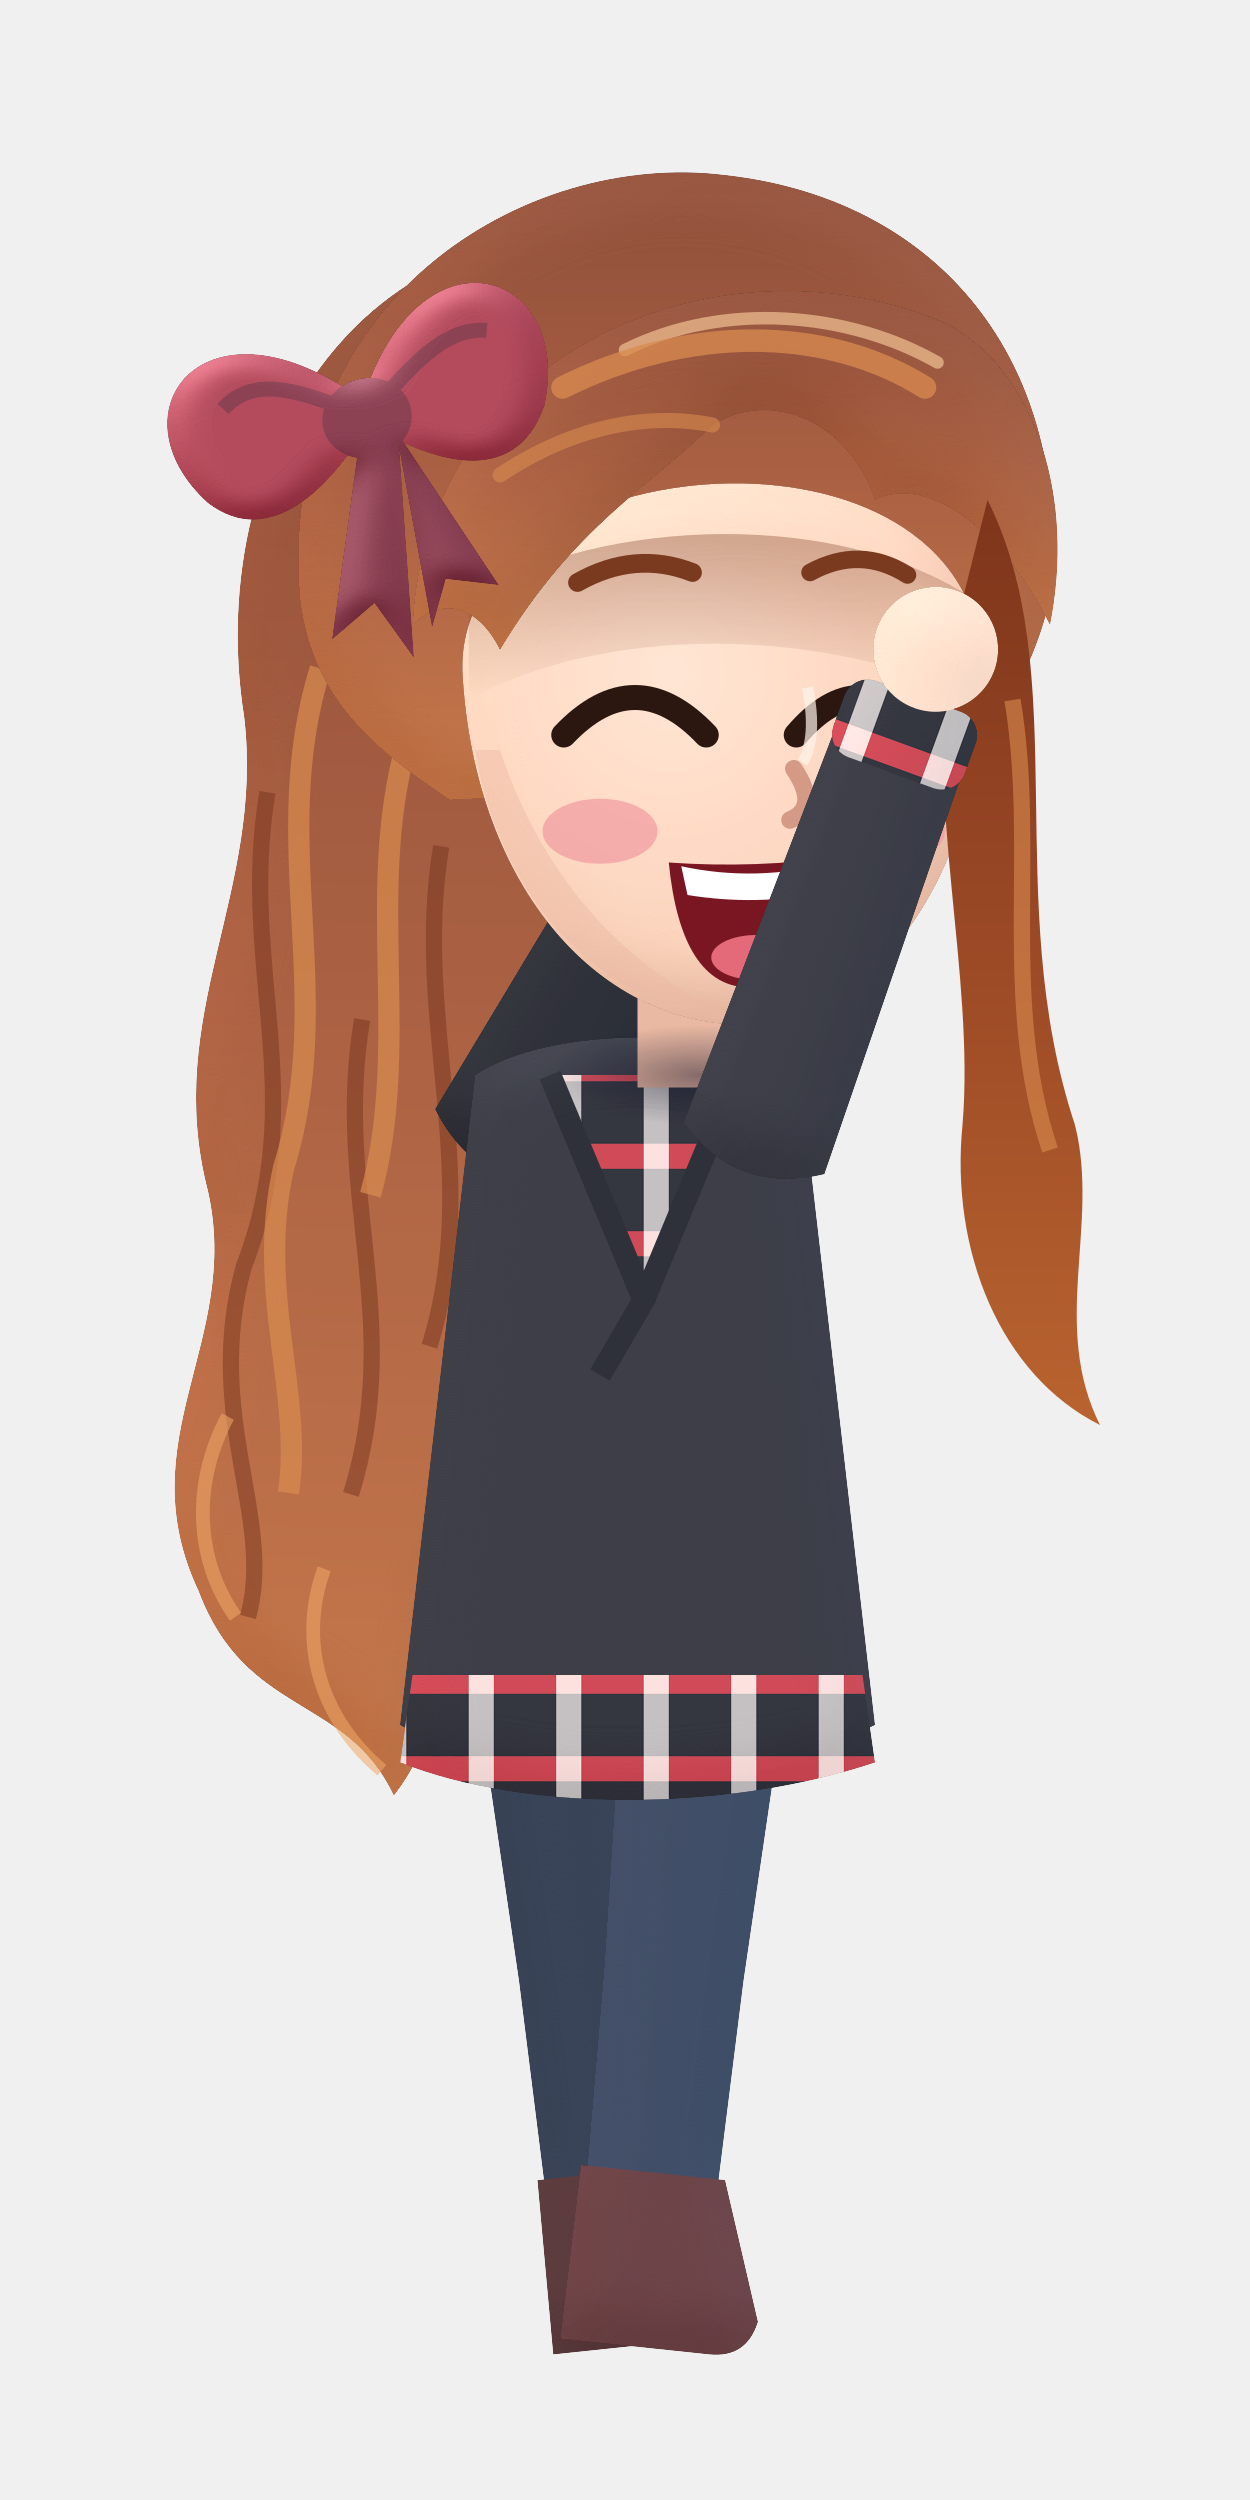
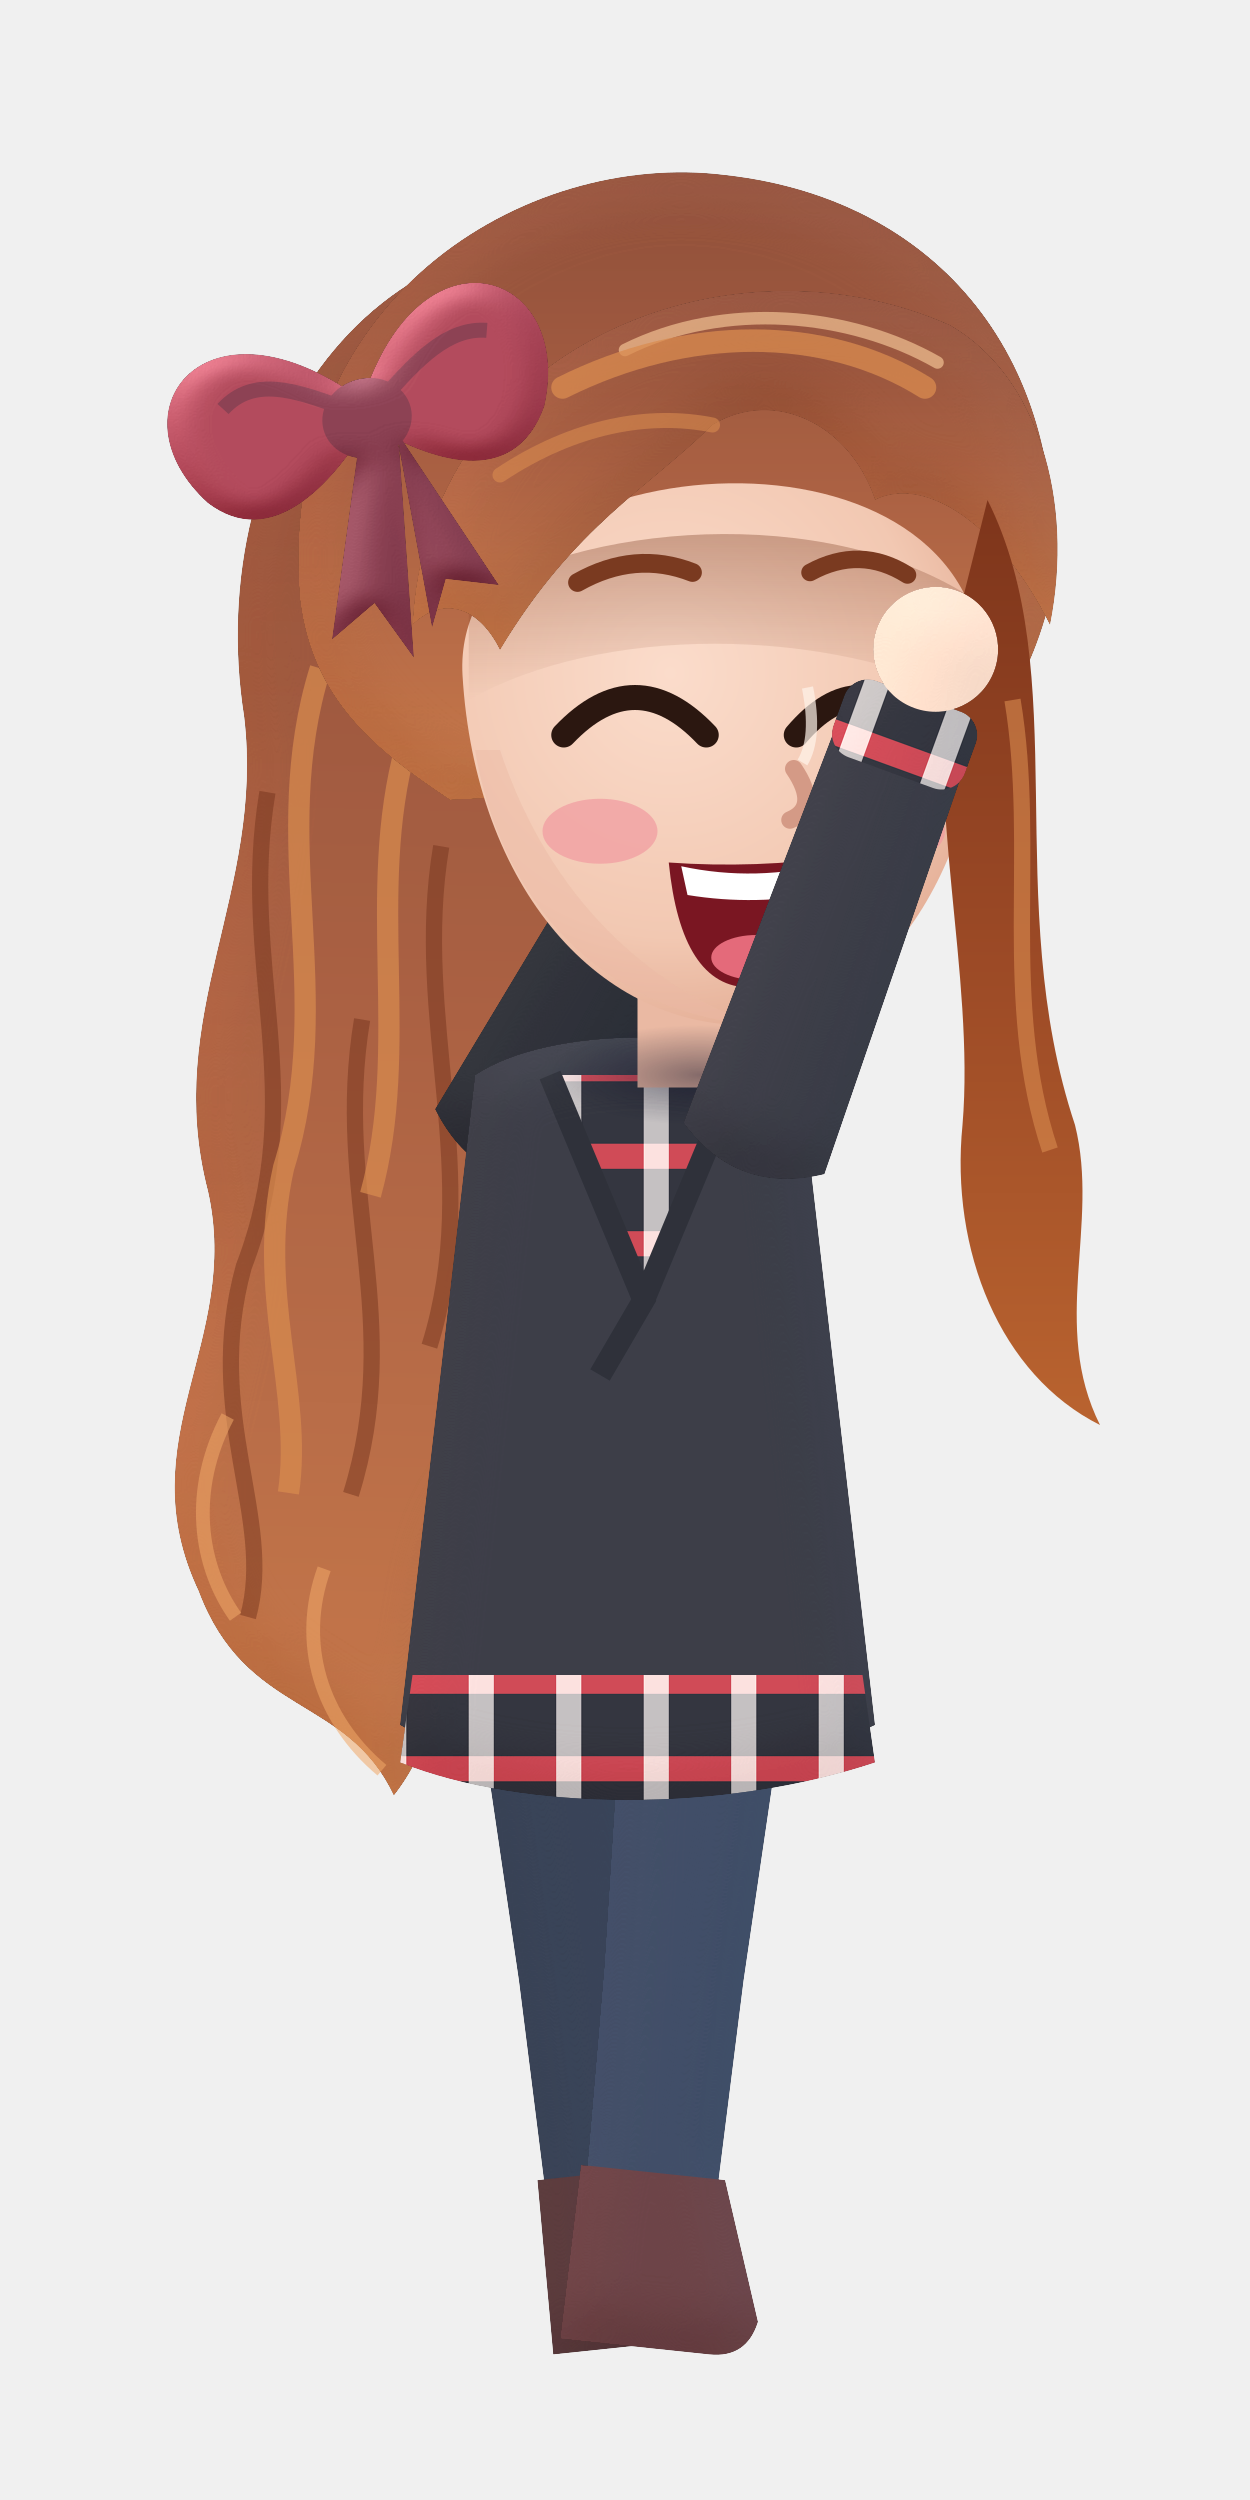
<svg xmlns="http://www.w3.org/2000/svg" viewBox="0 0 100 200">
  <defs>
    <filter id="v3d-a6" x="-25%" y="-25%" width="150%" height="150%" color-interpolation-filters="sRGB">
      <feGaussianBlur in="SourceAlpha" stdDeviation="2.4" result="h" />
      <feDiffuseLighting in="h" surfaceScale="3" diffuseConstant="1" lighting-color="#fff3e2" result="d">
        <feDistantLight azimuth="225" elevation="52" />
      </feDiffuseLighting>
      <feComposite in="SourceGraphic" in2="d" operator="arithmetic" k1="0.68" k2="0.4" k3="0" k4="0" result="lit" />
      <feSpecularLighting in="h" surfaceScale="3" specularConstant="0.12" specularExponent="30" lighting-color="#ffffff" result="s">
        <feDistantLight azimuth="225" elevation="60" />
      </feSpecularLighting>
      <feComposite in="s" in2="SourceAlpha" operator="in" result="s2" />
      <feSpecularLighting in="h" surfaceScale="3" specularConstant="0.32" specularExponent="6" lighting-color="#9fd7ff" result="r">
        <feDistantLight azimuth="330" elevation="18" />
      </feSpecularLighting>
      <feComposite in="r" in2="SourceAlpha" operator="in" result="r2" />
      <feComposite in="lit" in2="s2" operator="arithmetic" k1="0" k2="1" k3="1" k4="0" result="ls" />
      <feComposite in="ls" in2="r2" operator="arithmetic" k1="0" k2="1" k3="1" k4="0" result="all" />
      <feComposite in="all" in2="SourceAlpha" operator="in" />
    </filter>
    <filter id="fur-a6" x="-25%" y="-25%" width="150%" height="150%" color-interpolation-filters="sRGB">
      <feGaussianBlur in="SourceAlpha" stdDeviation="3.4" result="h" />
      <feDiffuseLighting in="h" surfaceScale="2.4" diffuseConstant="1" lighting-color="#fff3e2" result="d">
        <feDistantLight azimuth="225" elevation="52" />
      </feDiffuseLighting>
      <feComposite in="SourceGraphic" in2="d" operator="arithmetic" k1="0.68" k2="0.4" k3="0" k4="0" result="lit" />
      <feSpecularLighting in="h" surfaceScale="2.4" specularConstant="0.12" specularExponent="16" lighting-color="#ffffff" result="s">
        <feDistantLight azimuth="225" elevation="60" />
      </feSpecularLighting>
      <feComposite in="s" in2="SourceAlpha" operator="in" result="s2" />
      <feSpecularLighting in="h" surfaceScale="2.4" specularConstant="0.5" specularExponent="6" lighting-color="#9fd7ff" result="r">
        <feDistantLight azimuth="330" elevation="18" />
      </feSpecularLighting>
      <feComposite in="r" in2="SourceAlpha" operator="in" result="r2" />
      <feComposite in="lit" in2="s2" operator="arithmetic" k1="0" k2="1" k3="1" k4="0" result="ls" />
      <feComposite in="ls" in2="r2" operator="arithmetic" k1="0" k2="1" k3="1" k4="0" result="all" />
      <feComposite in="all" in2="SourceAlpha" operator="in" />
    </filter>
    <filter id="gloss-a6" x="-25%" y="-25%" width="150%" height="150%" color-interpolation-filters="sRGB">
      <feGaussianBlur in="SourceAlpha" stdDeviation="1.2" result="h" />
      <feDiffuseLighting in="h" surfaceScale="2.2" diffuseConstant="1" lighting-color="#fff3e2" result="d">
        <feDistantLight azimuth="225" elevation="52" />
      </feDiffuseLighting>
      <feComposite in="SourceGraphic" in2="d" operator="arithmetic" k1="0.68" k2="0.4" k3="0" k4="0" result="lit" />
      <feSpecularLighting in="h" surfaceScale="2.2" specularConstant="0.45" specularExponent="34" lighting-color="#ffffff" result="s">
        <feDistantLight azimuth="225" elevation="60" />
      </feSpecularLighting>
      <feComposite in="s" in2="SourceAlpha" operator="in" result="s2" />
      <feSpecularLighting in="h" surfaceScale="2.2" specularConstant="0.25" specularExponent="6" lighting-color="#9fd7ff" result="r">
        <feDistantLight azimuth="330" elevation="18" />
      </feSpecularLighting>
      <feComposite in="r" in2="SourceAlpha" operator="in" result="r2" />
      <feComposite in="lit" in2="s2" operator="arithmetic" k1="0" k2="1" k3="1" k4="0" result="ls" />
      <feComposite in="ls" in2="r2" operator="arithmetic" k1="0" k2="1" k3="1" k4="0" result="all" />
      <feComposite in="all" in2="SourceAlpha" operator="in" />
    </filter>
    <radialGradient id="ao-a6">
      <stop offset="0" stop-color="#0a0c24" stop-opacity=".45" />
      <stop offset="1" stop-color="#0a0c24" stop-opacity="0" />
    </radialGradient>
    <linearGradient id="haira6" x1="0" y1="0" x2="0" y2="1">
      <stop offset="0" stop-color="#7e351b" />
      <stop offset=".5" stop-color="#9c4a26" />
      <stop offset="1" stop-color="#b9632f" />
    </linearGradient>
    <radialGradient id="skina6" cx=".4" cy=".35" r=".75">
      <stop offset="0" stop-color="#fbdccb" />
      <stop offset=".65" stop-color="#f2c8b2" />
      <stop offset="1" stop-color="#dfa58c" />
    </radialGradient>
    <linearGradient id="fringeShadowa6" x1="0" y1="0" x2="0" y2="1">
      <stop offset="0" stop-color="#7a3a20" stop-opacity=".35" />
      <stop offset="1" stop-color="#7a3a20" stop-opacity="0" />
    </linearGradient>
    <pattern id="plaida6" width="7" height="7" patternUnits="userSpaceOnUse">
      <rect width="7" height="7" fill="#1d1a22" />
      <rect y="2.5" width="7" height="2" fill="#c3313d" />
      <rect x="2.5" width="2" height="7" fill="#ece6e8" opacity=".75" />
      <rect x="2.5" y="2.5" width="2" height="2" fill="#f2d6d8" />
    </pattern>
    <pattern id="knita6" width="6" height="6" patternUnits="userSpaceOnUse">
      <rect width="6" height="6" fill="#26232c" />
      <path d="M0 3 L1.5 0 L3 3 L4.5 0 L6 3" stroke="#17151b" stroke-width=".8" fill="none" />
    </pattern>
  </defs>
  <g transform="translate(0 -2) rotate(0 50 196)">
    <g transform="rotate(1.35 48 40)">
      <g filter="url(#v3d-a6)">
        <path d="M54 22 C30 16 16 38 20 60 C22 74 14 84 18 98 C21 110 12 118 18 130 C22 140 30 138 34 146 C40 138 36 128 42 122 C44 114 40 104 46 98 C50 92 48 88 52 84 Z" fill="url(#haira6)" />
      </g>
      <path d="M22 66 C20 80 26 90 21 104 C18 116 24 124 22 132 M30 84 C28 98 34 108 30 122 M36 70 C34 84 40 96 36 110" stroke="#6e2f18" stroke-width="1.3" fill="none" opacity=".45" />
      <path d="M26 56 C22 70 28 82 24 96 C22 106 26 114 25 122 M33 62 C30 74 34 86 31 98" stroke="#d98b4f" stroke-width="1.7" fill="none" opacity=".7" />
      <path d="M28 128 C26 134 28 140 33 144 M20 116 C17 122 18 128 21 132" stroke="#f0a868" stroke-width="1.1" fill="none" opacity=".55" />
    </g>
    <g filter="url(#v3d-a6)">
      <g transform="translate(45 140) rotate(-6)">
        <path d="M-6.5 -2 L6.5 -2 L5.6 20 L5.2 40 L-5.2 40 L-5.6 20Z" fill="#22293e" />
        <path d="M-5.8 36 L5.8 36 L9.6 47 Q9 50 6 50 L-6 50Z" fill="#462122" />
      </g>
    </g>
    <g filter="url(#v3d-a6)">
      <g transform="translate(41 92) rotate(-150)">
        <path d="M-6 -2 Q0 -6 6 -2 L5.4 32 L-5.4 32Z" fill="#17151b" />
        <rect x="-5.6" y="30" width="11.2" height="6.5" rx="2" fill="url(#plaida6)" />
        <circle cx="0" cy="40.5" r="5" fill="#f7d6c4" />
      </g>
    </g>
    <g filter="url(#v3d-a6)">
      <g transform="translate(56 140) rotate(6)">
        <path d="M-6.5 -2 L6.5 -2 L5.6 20 L5.2 40 L-5.2 40 L-5.6 20Z" fill="#2b3550" />
        <path d="M-5.8 36 L5.8 36 L9.6 47 Q9 50 6 50 L-6 50Z" fill="#5a2a2c" />
      </g>
    </g>
    <g filter="url(#v3d-a6)">
      <path d="M38 88 C44 84 58 84 64 88 L70 140 C58 146 42 146 32 140 Z" fill="#26232c" />
      <path d="M44 88 L51.5 104 L59 88Z" fill="url(#plaida6)" />
      <path d="M44 88 L51.5 106 L48 112 M59 88 L51.5 106" stroke="#17151b" stroke-width="1.8" fill="none" />
      <path d="M33 136 L69 136 L70 143 C58 147 42 147 32 143Z" fill="url(#plaida6)" />
    </g>
    <rect x="51" y="80" width="10" height="9" fill="#eab9a3" />
    <ellipse cx="56" cy="88" rx="12" ry="4" fill="url(#ao-a6)" />
    <g filter="url(#v3d-a6)">
      <path d="M24 50 C22 26 42 14 58 16 C76 18 86 32 84 50 C82 58 78 62 76 64 L36 66 C30 62 25 58 24 50Z" fill="url(#haira6)" />
    </g>
-     <g filter="url(#v3d-a6)">
-       <path d="M37 56 C36 38 76 34 78.5 54 C79.5 70 71 83 60.5 84 C48 84.5 38 73 37 56Z" fill="url(#skina6)" />
-     </g>
+     <path d="M37 56 C36 38 76 34 78.5 54 C79.5 70 71 83 60.5 84 C48 84.5 38 73 37 56Z" fill="url(#skina6)" />
    <path d="M38 62 C40 74 48 83 60.5 84 C52 81 44 74 40 62Z" fill="#eab9a3" opacity=".45" />
    <path d="M37.5 50 C46 44 66 42 78 50 L78 58 C66 52 48 52 37.5 58Z" fill="url(#fringeShadowa6)" />
    <ellipse cx="48" cy="68.5" rx="4.6" ry="2.6" fill="#f19aa0" opacity="0.7" />
    <ellipse cx="72" cy="68.5" rx="3.6" ry="2.3" fill="#f19aa0" opacity="0.7" />
    <path d="M45.1 60.8 Q50.8 54.8 56.5 60.8" stroke="#2b1710" stroke-width="2" fill="none" stroke-linecap="round" />
    <path d="M63.7 60.8 Q68.8 54.8 73.9 60.8" stroke="#2b1710" stroke-width="2" fill="none" stroke-linecap="round" />
    <path d="M46.2 48.6 Q50.8 46 55.4 47.8" stroke="#7a3a20" stroke-width="1.5" fill="none" stroke-linecap="round" />
    <path d="M64.8 47.8 Q68.8 45.6 72.6 48" stroke="#7a3a20" stroke-width="1.4" fill="none" stroke-linecap="round" />
    <path d="M63.5 63.5 Q65.6 66.6 63.2 67.6" stroke="#d49a86" stroke-width="1.4" fill="none" stroke-linecap="round" />
    <path d="M64.6 57 Q65.4 61 64.2 63" stroke="#fff3ea" stroke-width=".9" fill="none" opacity=".7" />
    <path d="M53.5 71 Q60.5 71.5 67.5 70.5 Q66 81 60 81 Q54.5 81 53.5 71Z" fill="#7a1622" />
    <path d="M54.5 71.3 Q60.5 72.6 66.6 71 L66 73.4 Q60.5 74.5 55 73.6Z" fill="#fff" />
    <ellipse cx="60.5" cy="78.6" rx="3.6" ry="1.8" fill="#e46a7a" />
    <path d="M58 73.2 Q60.5 72.7 62.4 73.1" stroke="#fff" stroke-width=".7" fill="none" opacity=".45" />
    <g filter="url(#v3d-a6)">
      <path d="M33 52 C34 30 58 20 76 28 C83 32 86 42 84 52 C80 44 74 40 70 42 C68 36 62 33 57 36 C52 41 46 44 40 54 C38 50 35 50 33 52Z" fill="url(#haira6)" />
    </g>
    <path d="M50 30 C58 26 68 27 75 31" stroke="#ffd2a0" stroke-width="1" fill="none" opacity=".6" stroke-linecap="round" />
    <path d="M45 33 C55 28 66 28 74 33" stroke="#d98b4f" stroke-width="1.8" fill="none" opacity=".75" stroke-linecap="round" />
    <path d="M40 40 C46 36 52 35 57 36" stroke="#d98b4f" stroke-width="1.2" fill="none" opacity=".6" stroke-linecap="round" />
    <path d="M79 42 C86 56 80 74 86 92 C88 100 84 108 88 116 C80 112 76 102 77 92 C78 80 74 66 76 54Z" fill="url(#haira6)" />
    <path d="M81 58 C83 70 80 82 84 94" stroke="#d98b4f" stroke-width="1.3" fill="none" opacity=".6" />
    <g transform="translate(29 34) rotate(-14)" filter="url(#gloss-a6)">
      <path d="M0 0 C-10 -12 -20 -4 -14 5 C-10 10 -4 6 0 2Z" fill="#8e1c2e" />
      <path d="M0 0 C8 -13 19 -6 14 4 C10 10 4 6 0 2Z" fill="#8e1c2e" />
      <path d="M-11 -2 C-8 -4 -5 -2 -2 0 M11 -3 C8 -4 5 -2 2 0" stroke="#651224" stroke-width="1.2" fill="none" />
      <path d="M-1 3 L-7 18 L-3 16 L-1 21 L2 4Z M2 3 L7 17 L3 15.5 L1 19Z" fill="#651224" />
      <ellipse cx="0" cy="1.5" rx="3.6" ry="3.2" fill="#651224" />
    </g>
    <g filter="url(#v3d-a6)">
      <g transform="translate(61 92) rotate(-160)">
        <path d="M-6 -2 Q0 -6 6 -2 L5.4 32 L-5.4 32Z" fill="#26232c" />
        <rect x="-5.6" y="30" width="11.2" height="6.5" rx="2" fill="url(#plaida6)" />
        <circle cx="0" cy="40.5" r="5" fill="#f7d6c4" />
      </g>
    </g>
  </g>
</svg>
